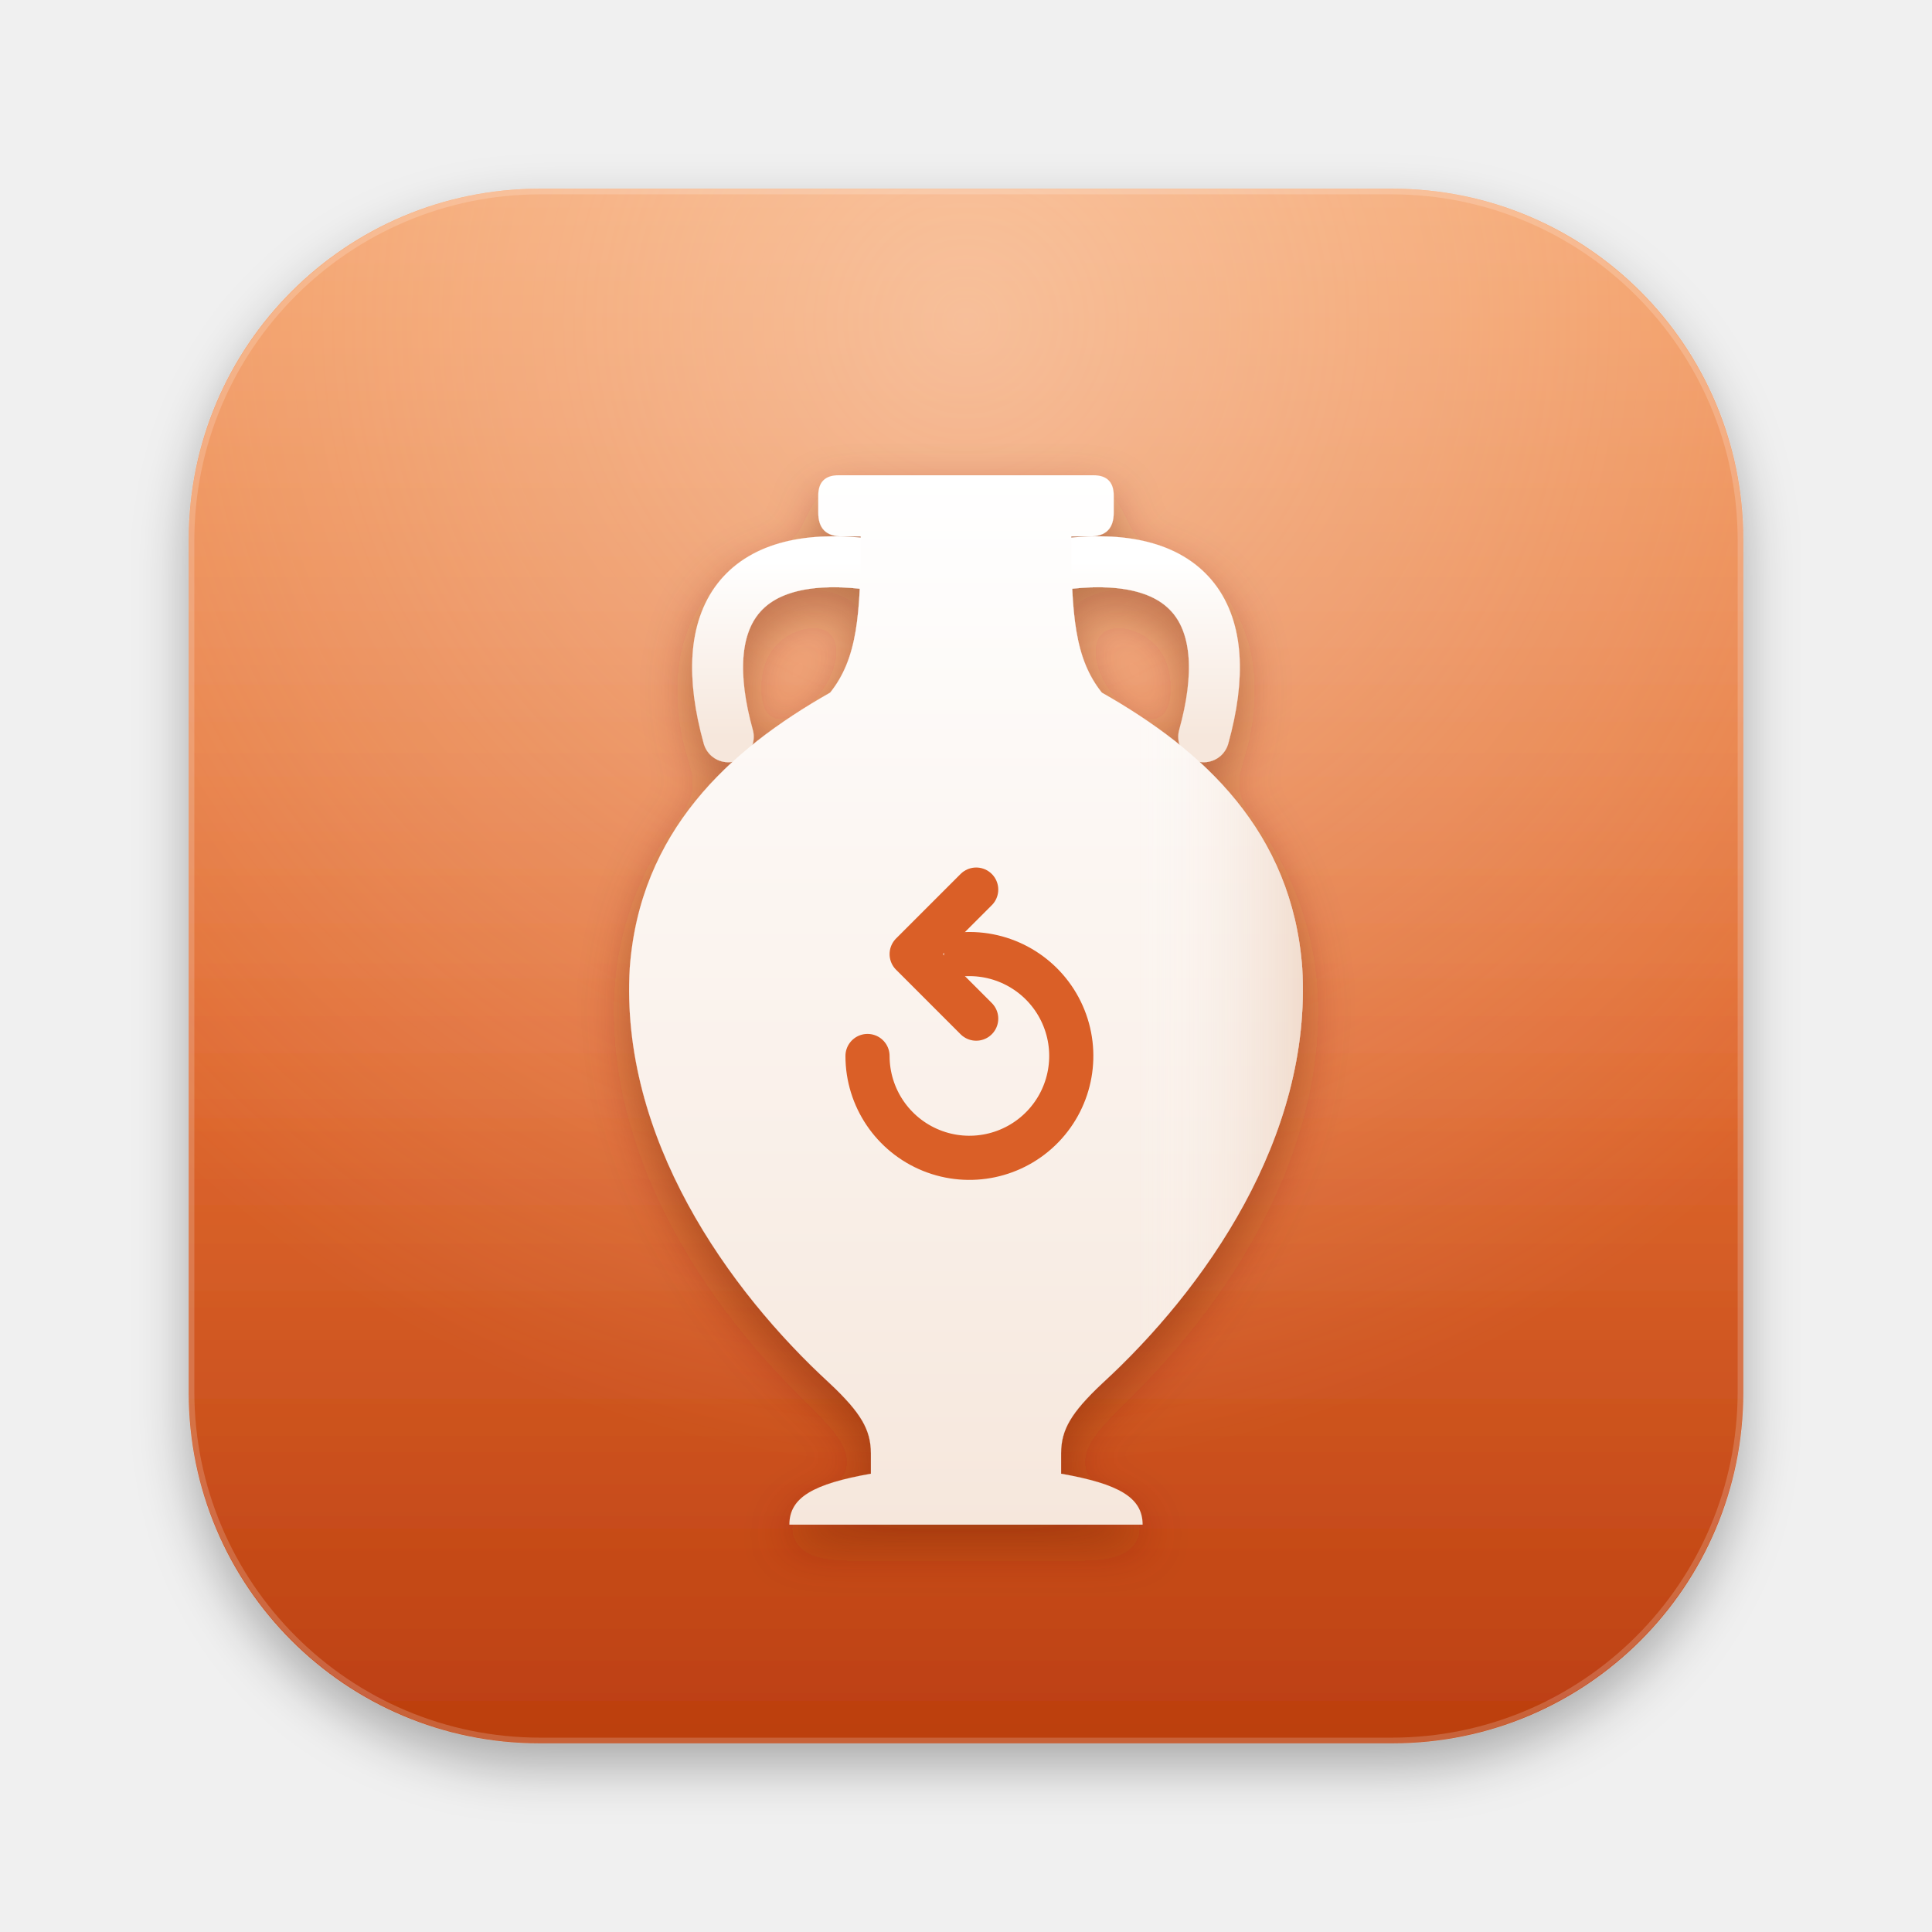
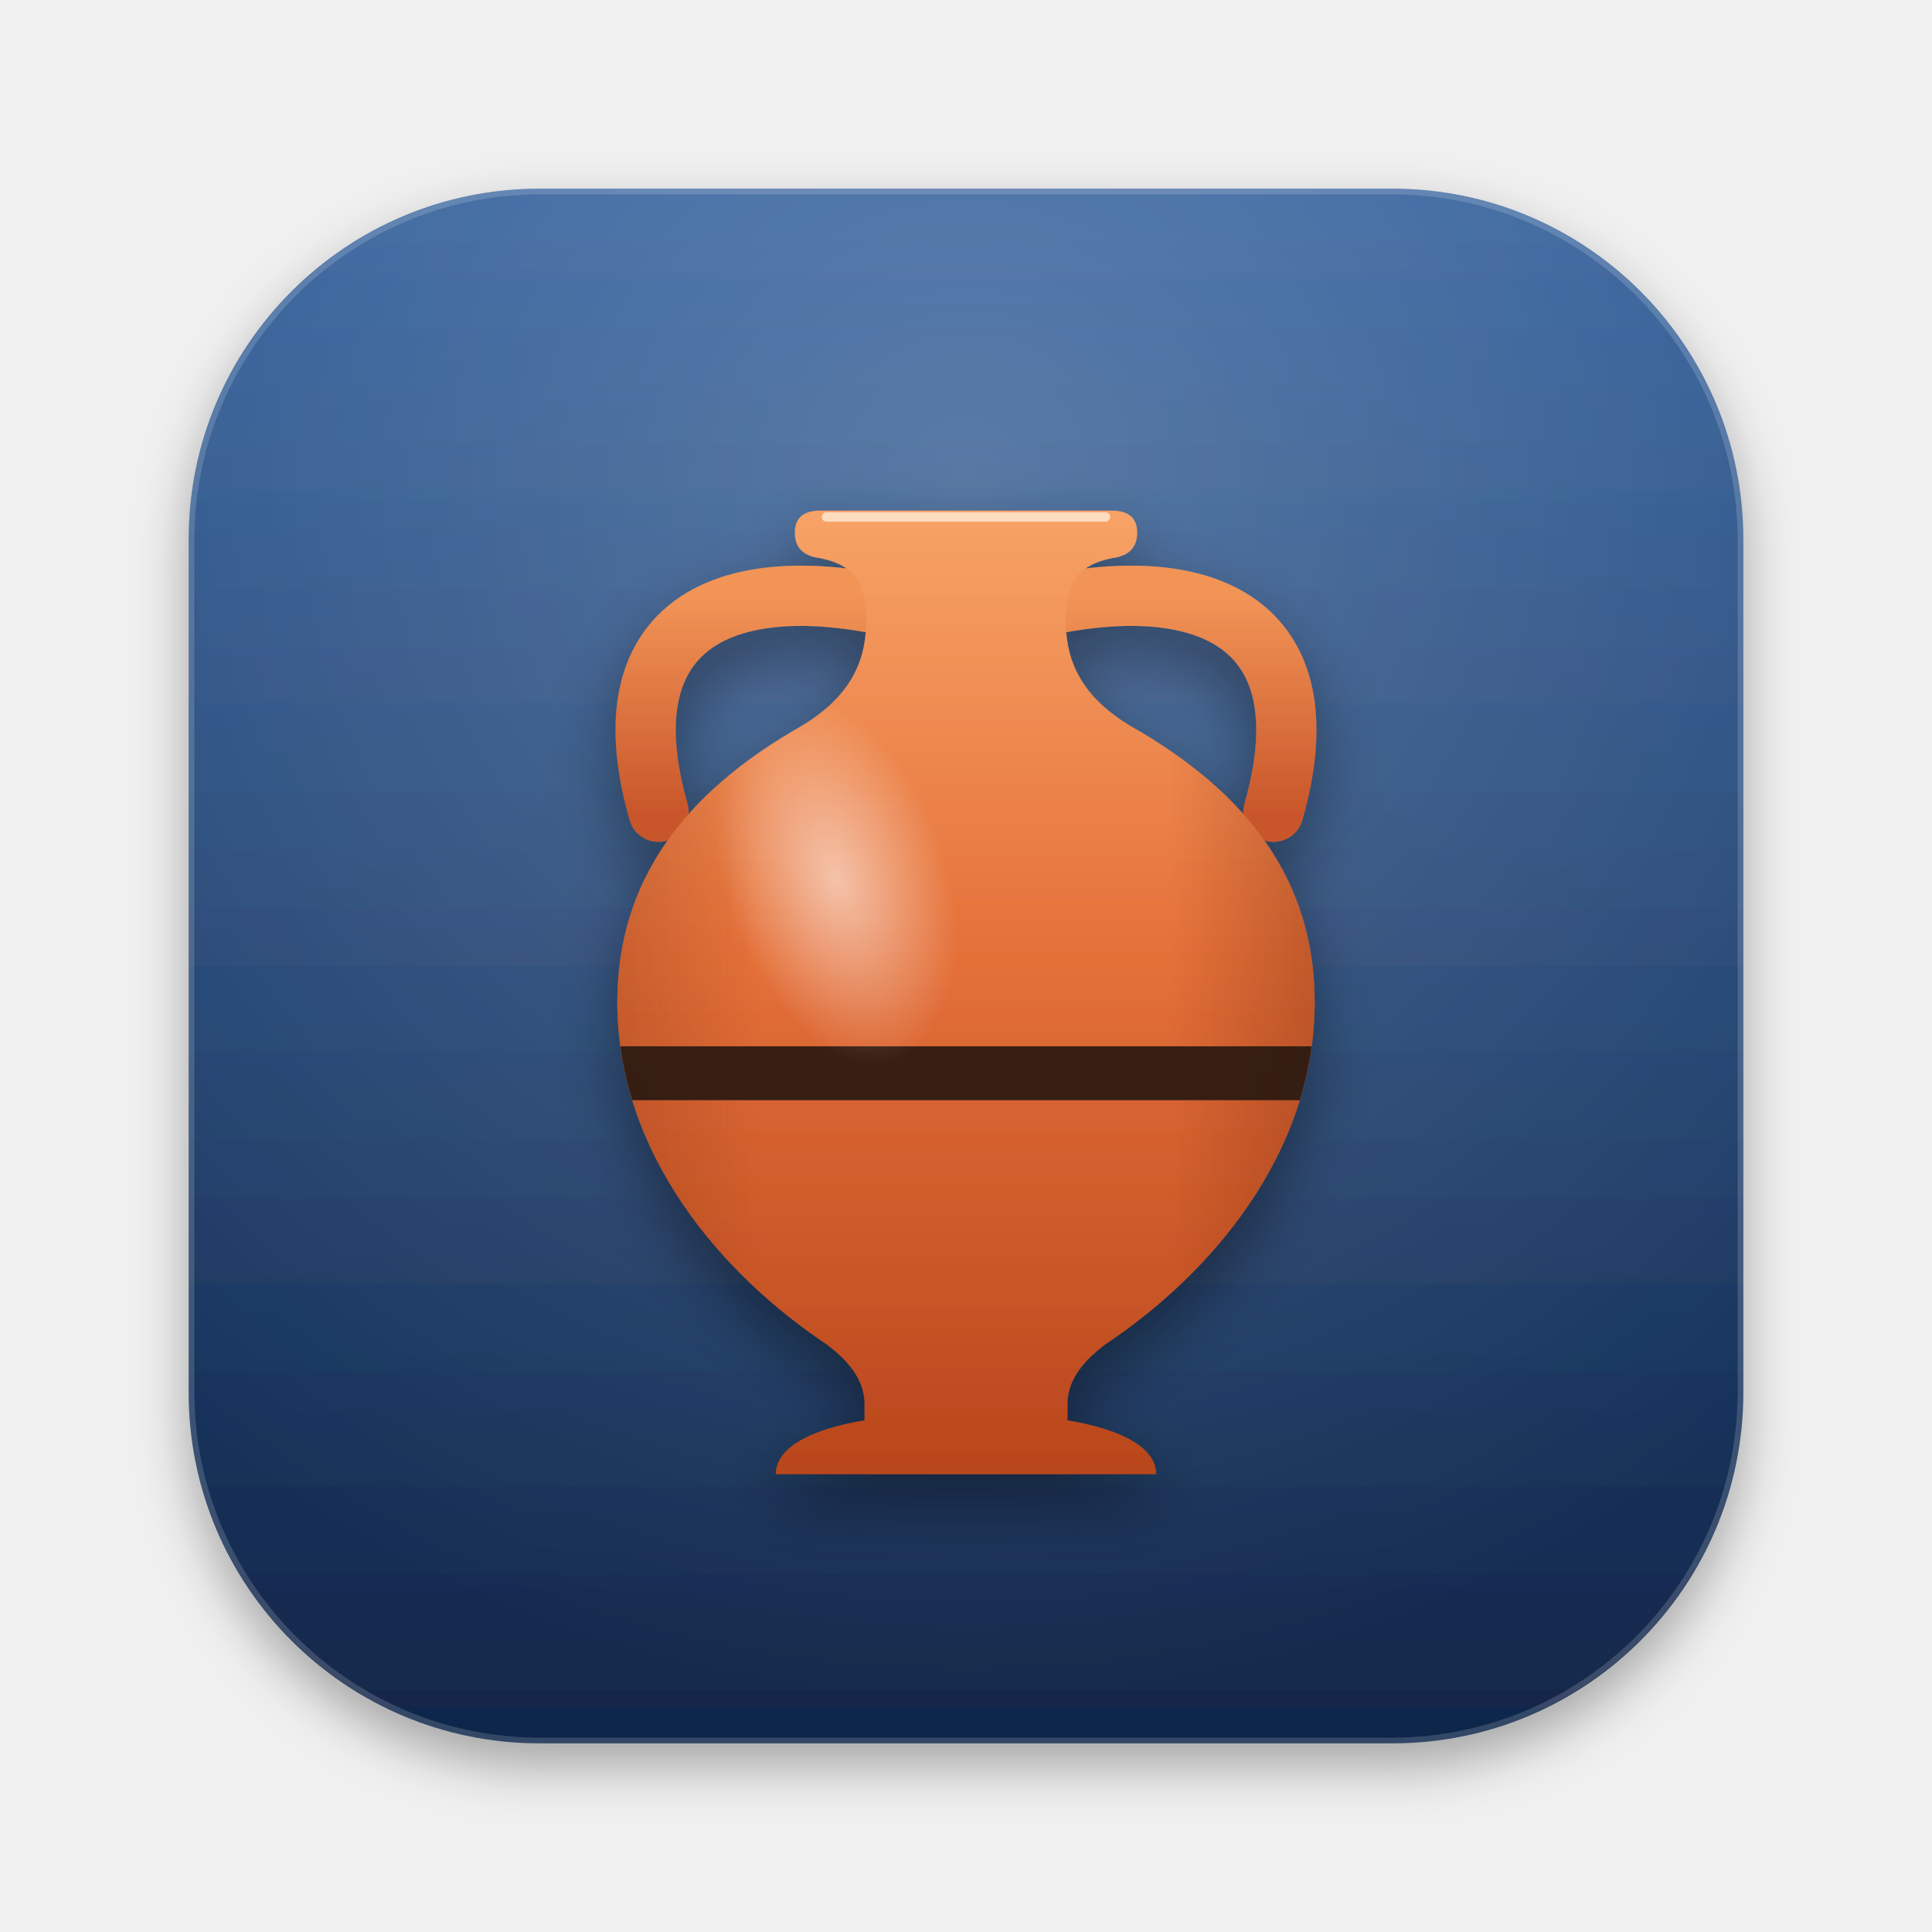
<svg xmlns="http://www.w3.org/2000/svg" width="1024" height="1024" viewBox="0 0 1024 1024">
  <defs>
-     <filter id="sh" x="-20%" y="-20%" width="140%" height="140%">
-       <feDropShadow dx="0" dy="12" stdDeviation="14" flood-color="#000" flood-opacity="0.30" />
+     <filter id="tileShadow" x="-20%" y="-20%" width="140%" height="140%">
+       <feDropShadow dx="0" dy="12" stdDeviation="14" flood-color="#000" flood-opacity="0.32" />
    </filter>
    <linearGradient id="bg" x1="0" y1="0" x2="0" y2="1">
-       <stop offset="0" stop-color="#F39A5E" />
-       <stop offset="0.55" stop-color="#E06A30" />
-       <stop offset="1" stop-color="#BC3F10" />
+       <stop offset="0" stop-color="#2E5C99" />
+       <stop offset="1" stop-color="#11274A" />
    </linearGradient>
-     <radialGradient id="hi" cx="0.5" cy="0.08" r="0.75">
-       <stop offset="0" stop-color="#FFF4EA" stop-opacity="0.45" />
-       <stop offset="1" stop-color="#FFF4EA" stop-opacity="0" />
+     <radialGradient id="bgLight" cx="0.5" cy="0.18" r="0.8">
+       <stop offset="0" stop-color="#FFFFFF" stop-opacity="0.22" />
+       <stop offset="1" stop-color="#FFFFFF" stop-opacity="0" />
    </radialGradient>
-     <linearGradient id="white" x1="0" y1="0" x2="0" y2="1">
-       <stop offset="0" stop-color="#FFFFFF" />
-       <stop offset="1" stop-color="#F6E7DC" />
+     <linearGradient id="clay" x1="0" y1="0" x2="0" y2="1">
+       <stop offset="0" stop-color="#F7A266" />
+       <stop offset="0.45" stop-color="#E5713A" />
+       <stop offset="1" stop-color="#B9461C" />
    </linearGradient>
-     <linearGradient id="edge" x1="0" y1="0" x2="1" y2="0">
-       <stop offset="0" stop-color="#FFFFFF" stop-opacity="0" />
-       <stop offset="0.75" stop-color="#FFFFFF" stop-opacity="0" />
-       <stop offset="1" stop-color="#E9C9B3" stop-opacity="0.55" />
+     <linearGradient id="side" x1="0" y1="0" x2="1" y2="0">
+       <stop offset="0" stop-color="#7A2A0C" stop-opacity="0.28" />
+       <stop offset="0.22" stop-color="#7A2A0C" stop-opacity="0" />
+       <stop offset="0.78" stop-color="#7A2A0C" stop-opacity="0" />
+       <stop offset="1" stop-color="#7A2A0C" stop-opacity="0.38" />
    </linearGradient>
-     <filter id="gs" x="-20%" y="-20%" width="140%" height="140%">
-       <feDropShadow dx="0" dy="12" stdDeviation="14" flood-color="#6E2406" flood-opacity="0.42" />
+     <radialGradient id="sheen" cx="0.5" cy="0.5" r="0.5">
+       <stop offset="0" stop-color="#FFFFFF" stop-opacity="0.55" />
+       <stop offset="1" stop-color="#FFFFFF" stop-opacity="0" />
+     </radialGradient>
+     <linearGradient id="handle" x1="0" y1="0" x2="0" y2="1">
+       <stop offset="0" stop-color="#F29457" />
+       <stop offset="1" stop-color="#C9572A" />
+     </linearGradient>
+     <filter id="cast" x="-30%" y="-30%" width="160%" height="160%">
+       <feDropShadow dx="0" dy="18" stdDeviation="20" flood-color="#000" flood-opacity="0.38" />
    </filter>
+     <clipPath id="vc">
+       <path d="M420 222 H604 Q620 222 620 236 Q620 250 604 252 C584 256 576 266 575 288 C574 318 586 340 616 358 C690 400 732 456 732 532 C732 628 666 704 600 748 C584 760 576 772 576 786 V796 C612 802 632 814 632 830 H392 C392 814 412 802 448 796 V786 C448 772 440 760 424 748 C358 704 292 628 292 532 C292 456 334 400 408 358 C438 340 450 318 449 288 C448 266 440 256 420 252 Q404 250 404 236 Q404 222 420 222 Z" />
+     </clipPath>
  </defs>
-   <rect x="100" y="100" width="824" height="824" rx="186" fill="url(#bg)" filter="url(#sh)" />
-   <rect x="100" y="100" width="824" height="824" rx="186" fill="url(#hi)" />
-   <rect x="101.5" y="101.5" width="821" height="821" rx="185" fill="none" stroke="#FFFFFF" stroke-opacity="0.18" stroke-width="3" />
-   <g transform="translate(512 530) scale(0.9) translate(-512 -519)">
-     <g filter="url(#gs)">
-       <path d="M452 262 C380 254 352 292 372 364" fill="none" stroke="url(#white)" stroke-width="30" stroke-linecap="round" />
-       <path d="M572 262 C644 254 672 292 652 364" fill="none" stroke="url(#white)" stroke-width="30" stroke-linecap="round" />
-       <path d="M437 210 H587 Q599 210 599 222 V232 Q599 246 585 246 H574 C574 292 576 318 592 338 C652 372 704 420 710 500 C716 600 652 690 592 745 C574 762 568 772 568 786 L568 798 C602 804 616 812 616 828 L408 828 C408 812 422 804 456 798 L456 786 C456 772 450 762 432 745 C372 690 308 600 314 500 C320 420 372 372 432 338 C448 318 450 292 450 246 H439 Q425 246 425 232 V222 Q425 210 437 210 Z" fill="url(#white)" />
+   <rect x="100" y="100" width="824" height="824" rx="186" fill="url(#bg)" filter="url(#tileShadow)" />
+   <rect x="100" y="100" width="824" height="824" rx="186" fill="url(#bgLight)" />
+   <rect x="101.5" y="101.5" width="821" height="821" rx="185" fill="none" stroke="#FFFFFF" stroke-opacity="0.16" stroke-width="3" />
+   <g transform="translate(512 526) scale(0.84) translate(-512 -526)">
+     <g filter="url(#cast)">
+       <path d="M452 280 C352 262 286 300 318 412" fill="none" stroke="url(#handle)" stroke-width="38" stroke-linecap="round" />
+       <path d="M572 280 C672 262 738 300 706 412" fill="none" stroke="url(#handle)" stroke-width="38" stroke-linecap="round" />
+       <path d="M420 222 H604 Q620 222 620 236 Q620 250 604 252 C584 256 576 266 575 288 C574 318 586 340 616 358 C690 400 732 456 732 532 C732 628 666 704 600 748 C584 760 576 772 576 786 V796 C612 802 632 814 632 830 H392 C392 814 412 802 448 796 V786 C448 772 440 760 424 748 C358 704 292 628 292 532 C292 456 334 400 408 358 C438 340 450 318 449 288 C448 266 440 256 420 252 Q404 250 404 236 Q404 222 420 222 Z" fill="url(#clay)" />
    </g>
-     <path d="M437 210 H587 Q599 210 599 222 V232 Q599 246 585 246 H574 C574 292 576 318 592 338 C652 372 704 420 710 500 C716 600 652 690 592 745 C574 762 568 772 568 786 L568 798 C602 804 616 812 616 828 L408 828 C408 812 422 804 456 798 L456 786 C456 772 450 762 432 745 C372 690 308 600 314 500 C320 420 372 372 432 338 C448 318 450 292 450 246 H439 Q425 246 425 232 V222 Q425 210 437 210 Z" fill="url(#edge)" />
-     <path d="M454 552 A60 60 0 1 0 512 492" fill="none" stroke="#DA5F27" stroke-width="26" stroke-linecap="round" />
-     <path d="M518 454 L480 492 L518 530" fill="none" stroke="#DA5F27" stroke-width="26" stroke-linecap="round" stroke-linejoin="round" />
+     <g clip-path="url(#vc)">
+       <rect x="280" y="200" width="464" height="660" fill="url(#side)" />
+       <rect x="280" y="560" width="464" height="34" fill="#22160F" opacity="0.88" />
+       <ellipse cx="430" cy="455" rx="70" ry="120" fill="url(#sheen)" transform="rotate(-18 430 455)" />
+     </g>
+     <path d="M424 226 H600" stroke="#FFE2C8" stroke-width="6" stroke-linecap="round" opacity="0.9" />
  </g>
</svg>
